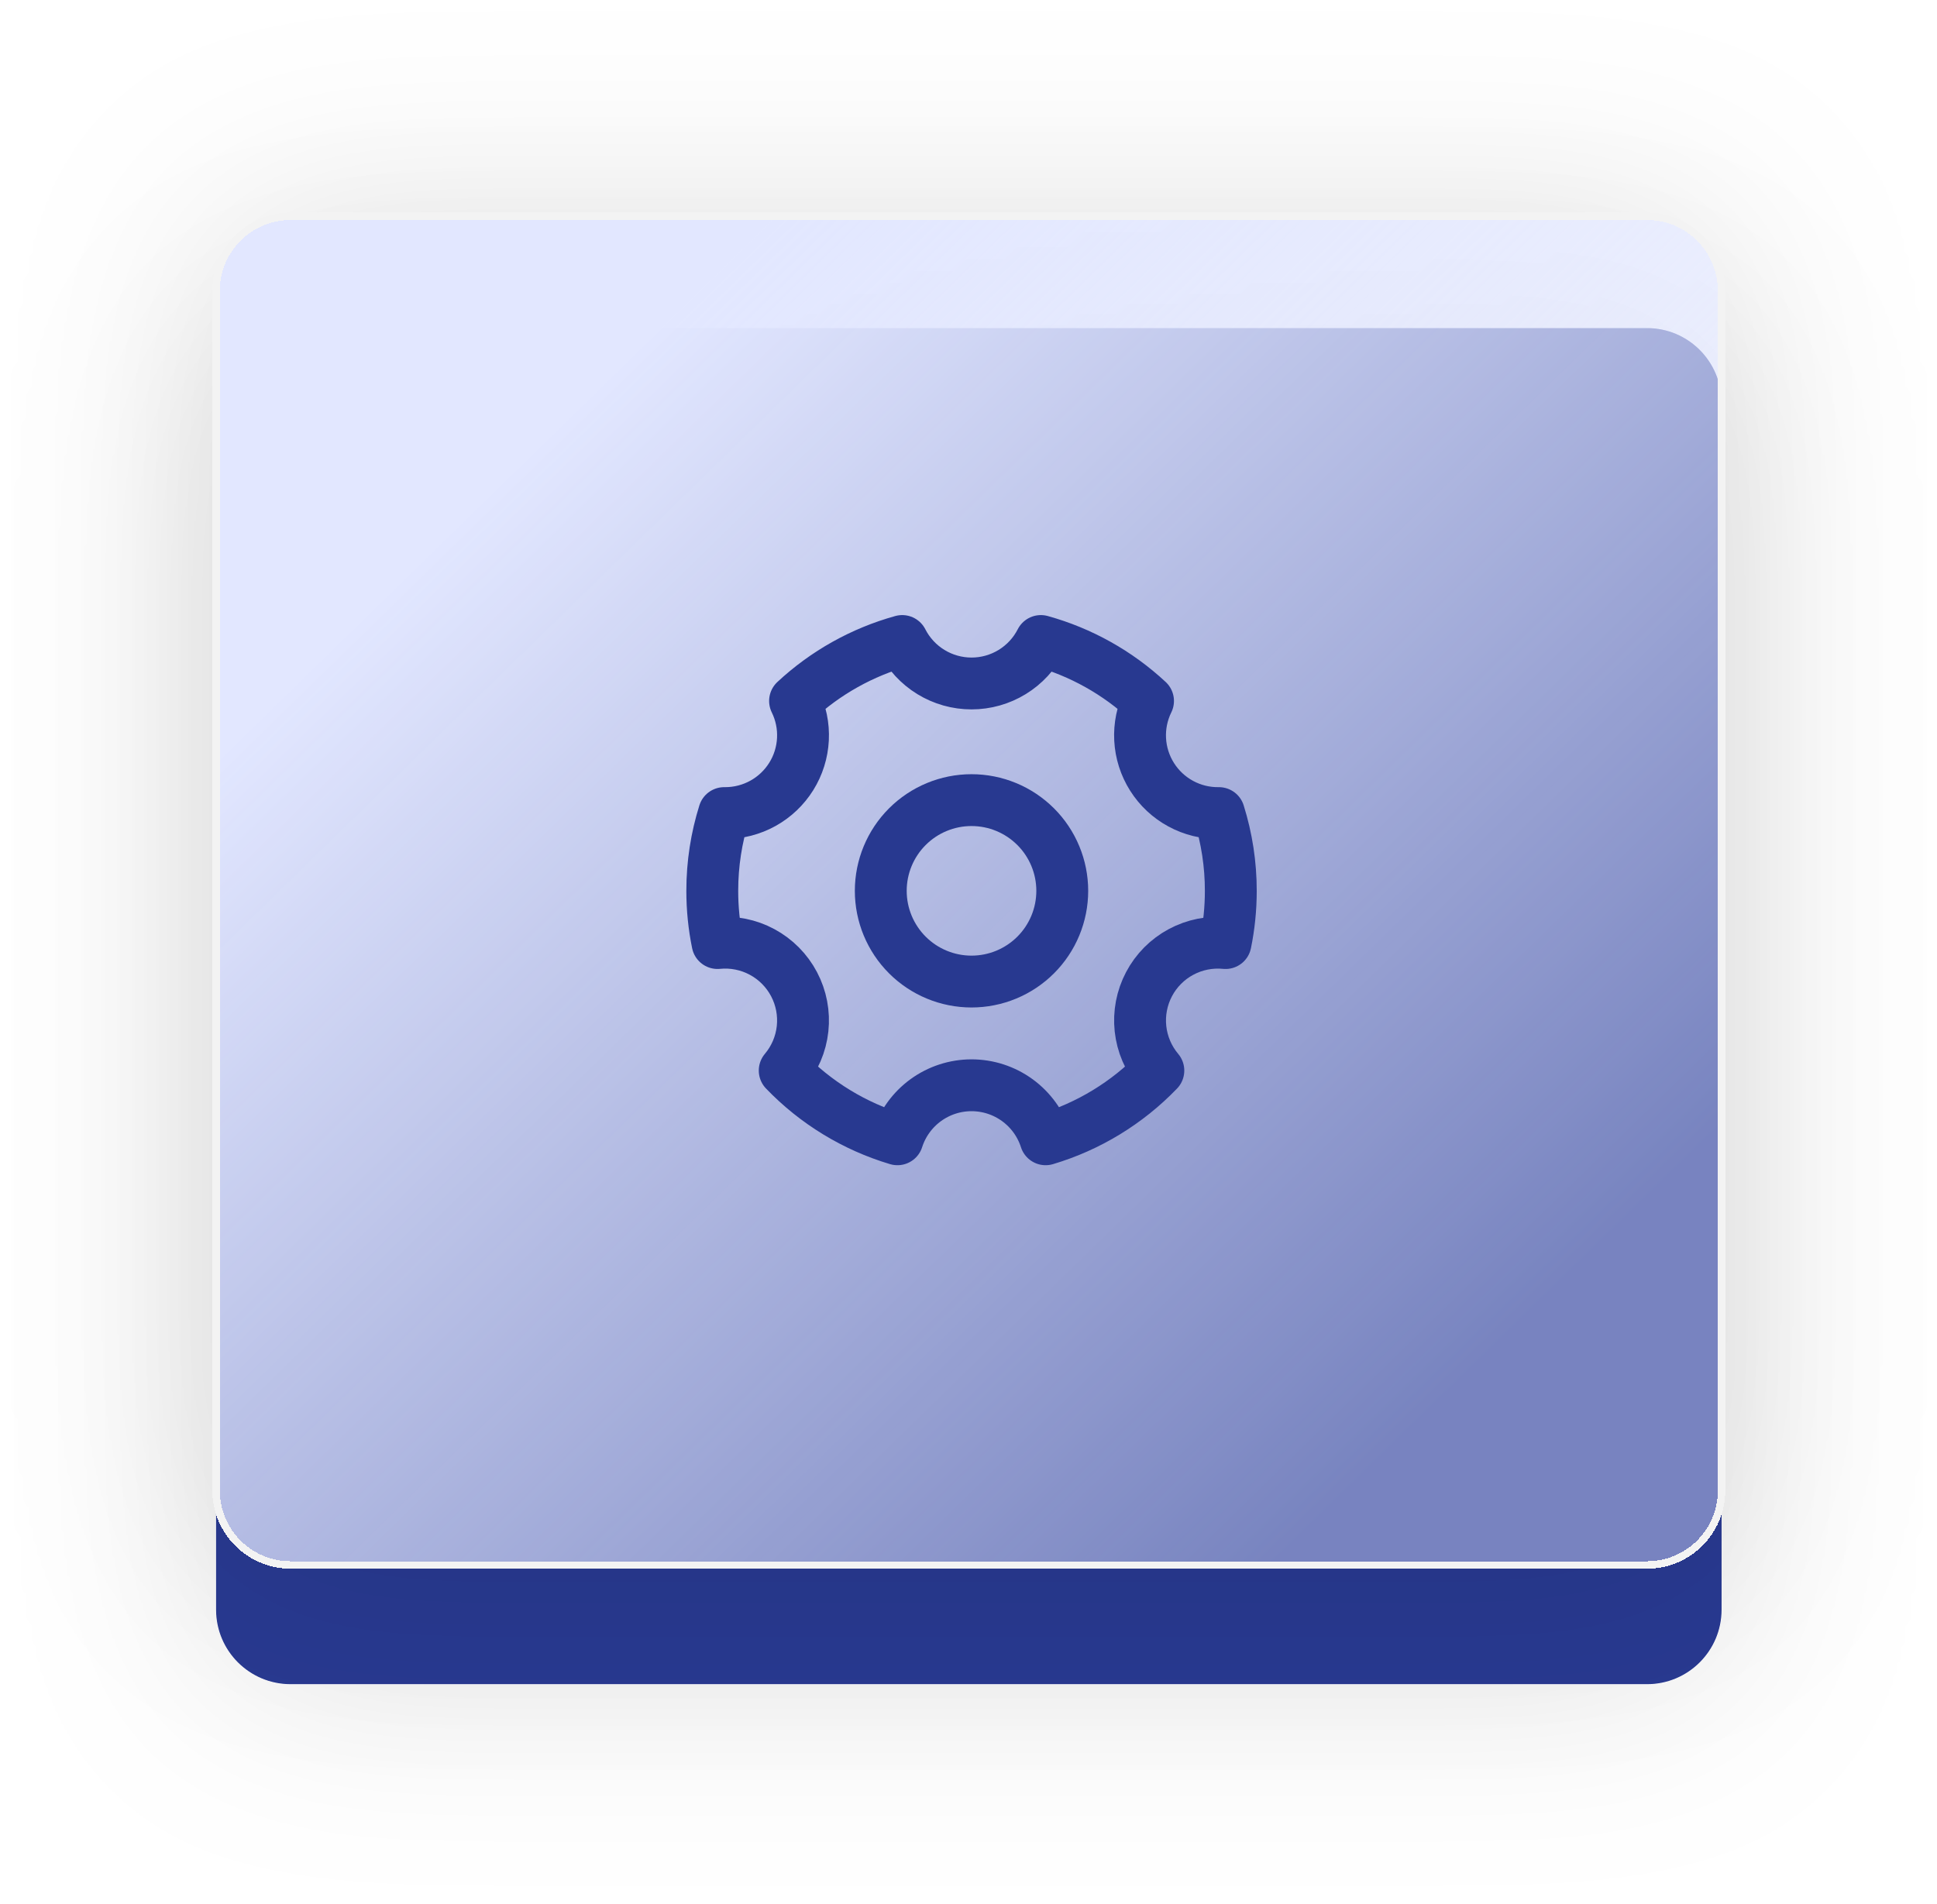
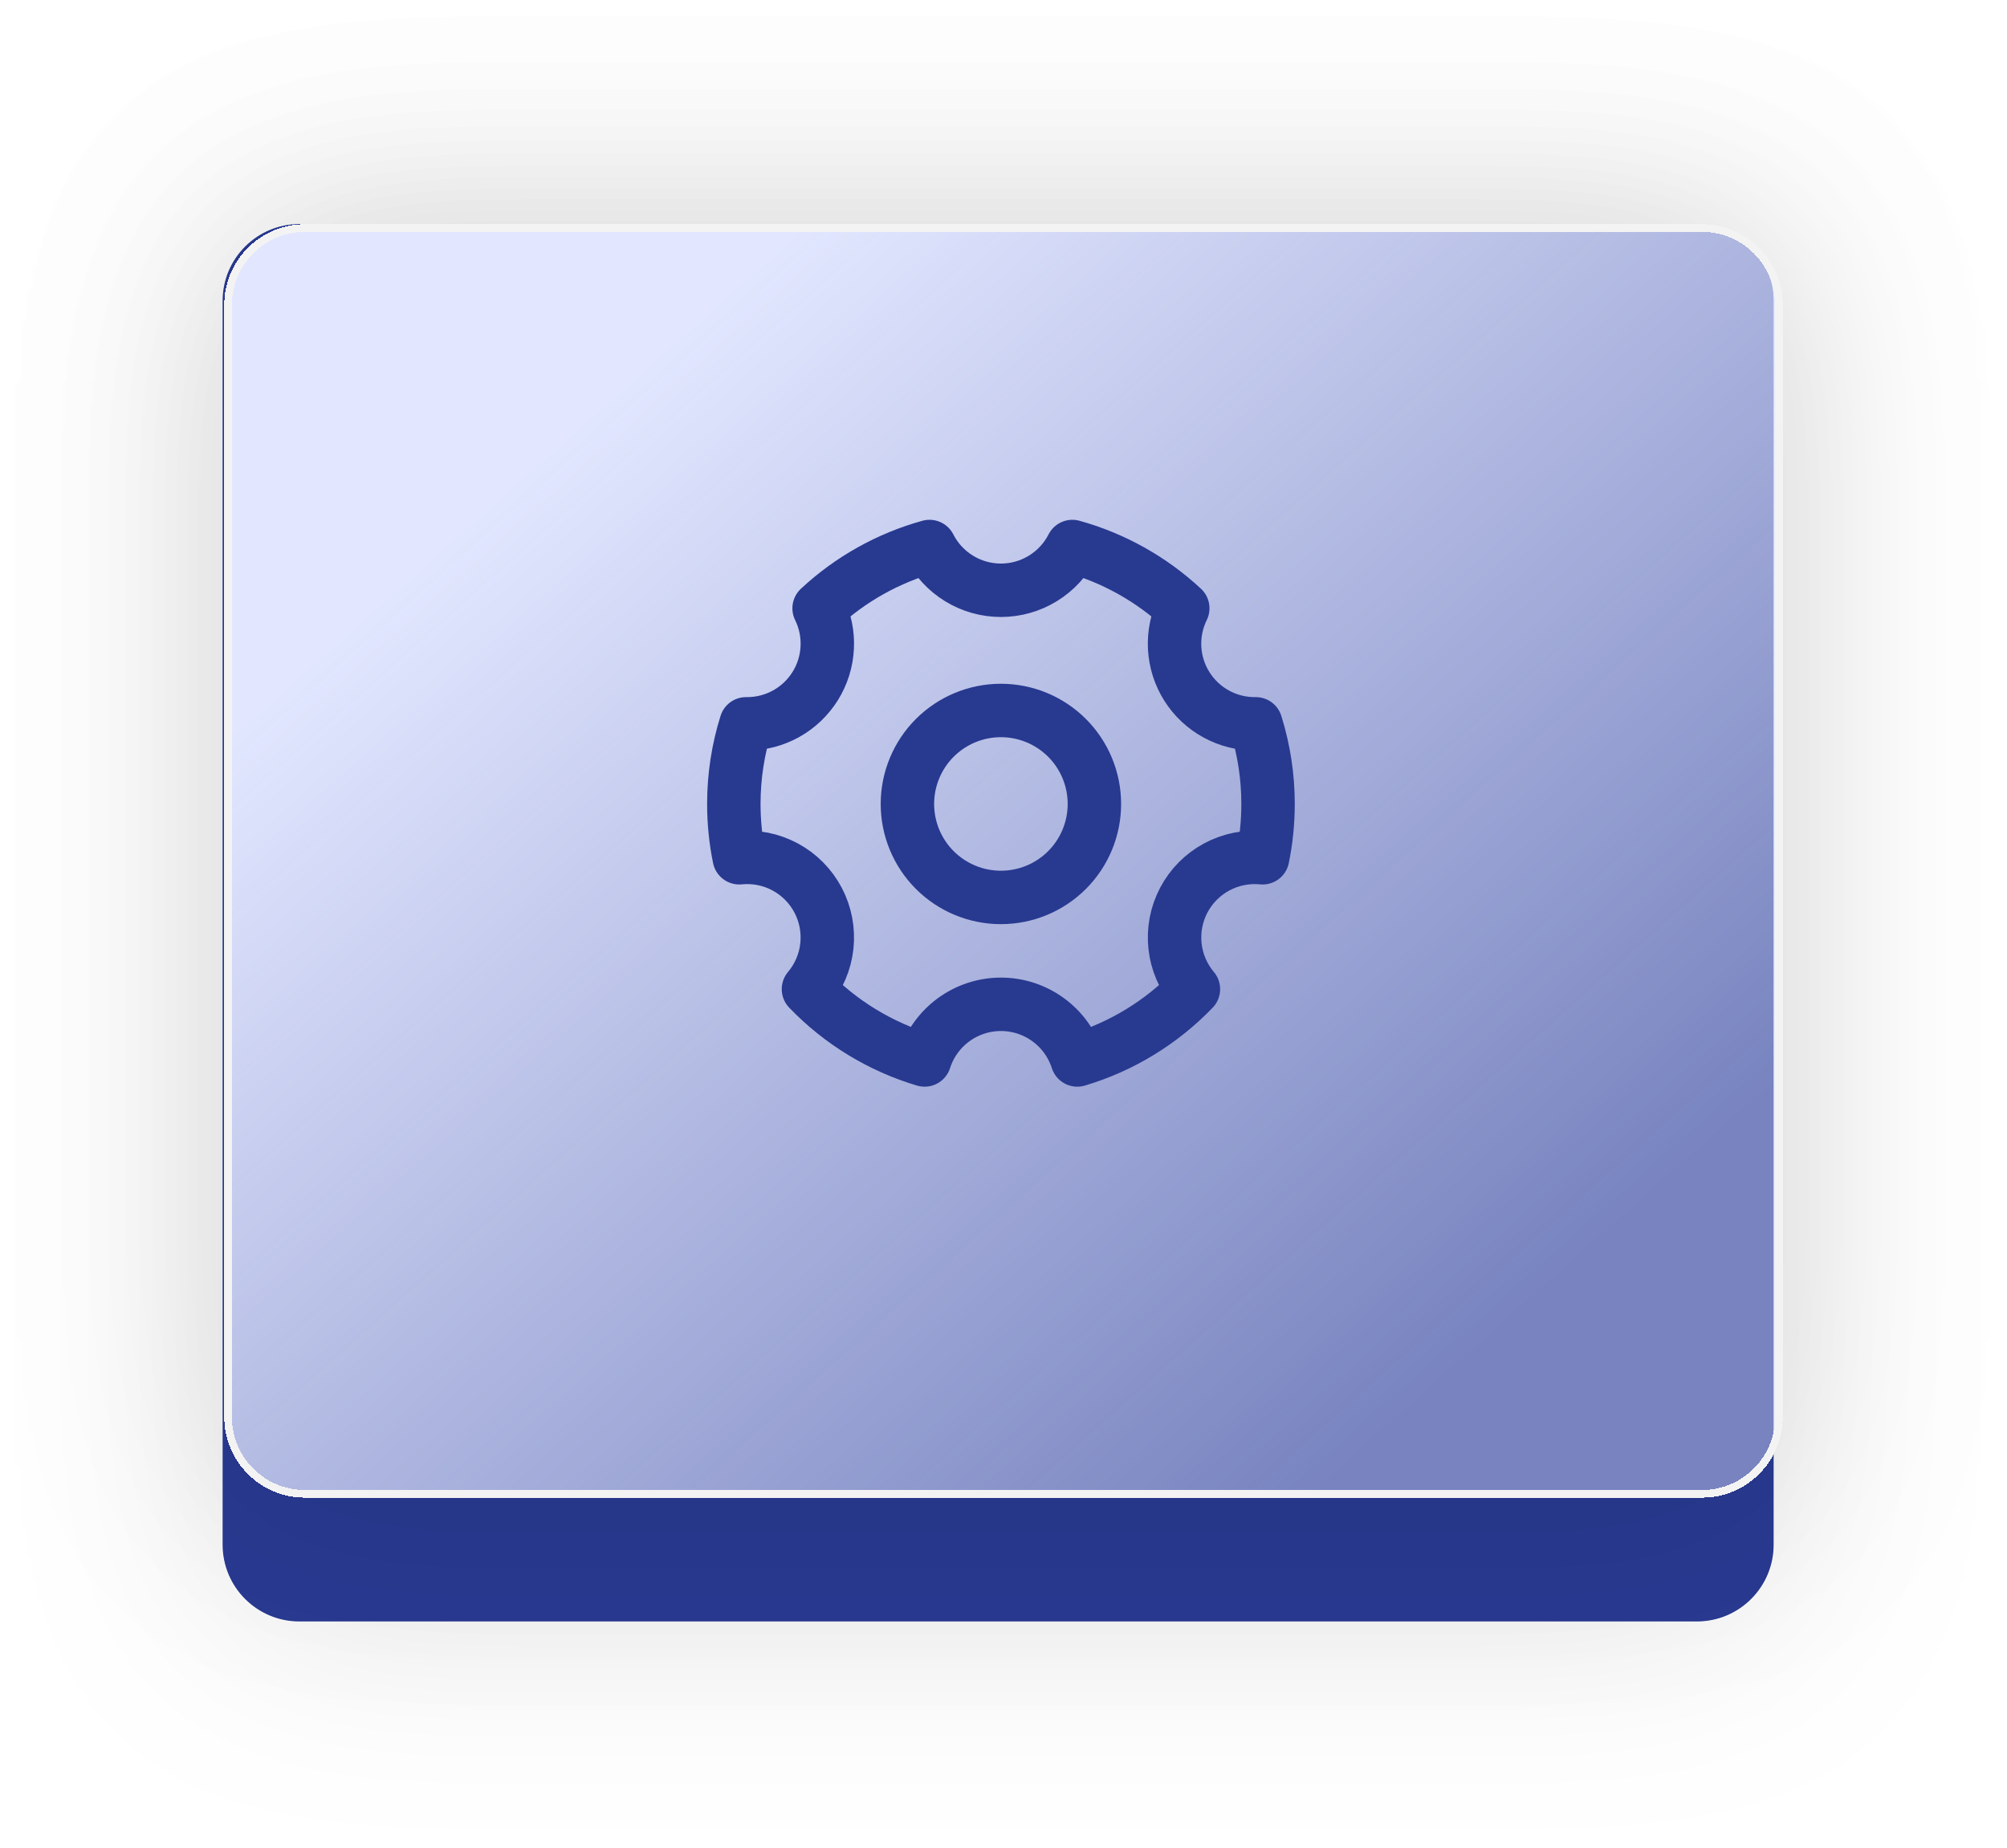
- <svg xmlns="http://www.w3.org/2000/svg" width="175" height="172" viewBox="0 0 175 172" fill="none">
-   <g filter="url(#filter0_d_17_1343)">
-     <rect x="19.52" y="29.645" width="136.018" height="122.551" rx="6.734" fill="#283990" />
+ <svg xmlns="http://www.w3.org/2000/svg" width="176" height="162" viewBox="0 0 176 162" fill="none">
+   <g filter="url(#filter0_d_170_77)">
+     <rect x="19.52" y="19.645" width="136.018" height="122.551" rx="6.734" fill="#283990" />
  </g>
-   <g filter="url(#filter1_d_17_1343)">
-     <rect x="19.52" y="19.545" width="136.018" height="121.878" rx="6.734" fill="url(#paint0_linear_17_1343)" shape-rendering="crispEdges" />
-     <rect x="19.52" y="19.545" width="136.018" height="121.878" rx="6.734" stroke="#F3F3F3" stroke-width="0.673" shape-rendering="crispEdges" />
+   <g filter="url(#filter1_d_170_77)">
+     <rect x="20" y="20" width="136" height="111" rx="6.734" fill="url(#paint0_linear_170_77)" shape-rendering="crispEdges" />
+     <rect x="20" y="20" width="136" height="111" rx="6.734" stroke="#F3F3F3" stroke-width="0.673" shape-rendering="crispEdges" />
  </g>
-   <path d="M81.08 102.955C77.206 101.799 73.697 99.659 70.895 96.743C71.797 95.674 72.359 94.361 72.509 92.97C72.659 91.58 72.392 90.176 71.74 88.939C71.088 87.702 70.082 86.687 68.851 86.025C67.619 85.362 66.218 85.083 64.826 85.221C64.509 83.668 64.35 82.088 64.351 80.503C64.351 78.055 64.725 75.694 65.423 73.476H65.522C66.716 73.476 67.891 73.172 68.935 72.592C69.979 72.013 70.858 71.176 71.49 70.162C72.121 69.148 72.483 67.99 72.542 66.797C72.602 65.605 72.356 64.416 71.829 63.345C74.575 60.788 77.895 58.929 81.511 57.926C82.099 59.081 82.996 60.051 84.101 60.728C85.207 61.406 86.478 61.764 87.774 61.764C89.071 61.764 90.342 61.406 91.447 60.728C92.553 60.051 93.449 59.081 94.038 57.926C97.653 58.929 100.974 60.788 103.72 63.345C103.189 64.424 102.943 65.621 103.007 66.822C103.071 68.023 103.442 69.188 104.085 70.204C104.727 71.221 105.62 72.056 106.678 72.628C107.735 73.201 108.922 73.493 110.125 73.476C110.838 75.75 111.2 78.119 111.198 80.503C111.198 82.119 111.034 83.698 110.722 85.222C109.331 85.084 107.93 85.364 106.698 86.026C105.466 86.688 104.46 87.703 103.808 88.94C103.157 90.177 102.889 91.581 103.039 92.971C103.19 94.362 103.752 95.675 104.653 96.745C101.851 99.659 98.343 101.799 94.469 102.955C94.014 101.537 93.12 100.301 91.917 99.423C90.714 98.546 89.263 98.073 87.774 98.073C86.285 98.073 84.834 98.546 83.631 99.423C82.428 100.301 81.535 101.537 81.08 102.955Z" stroke="#283990" stroke-width="4.685" stroke-linejoin="round" />
-   <path d="M87.772 88.701C88.849 88.701 89.915 88.489 90.91 88.077C91.904 87.665 92.808 87.061 93.57 86.3C94.331 85.539 94.935 84.635 95.347 83.64C95.759 82.646 95.971 81.58 95.971 80.503C95.971 79.426 95.759 78.36 95.347 77.366C94.935 76.371 94.331 75.467 93.57 74.706C92.808 73.945 91.904 73.341 90.91 72.929C89.915 72.517 88.849 72.305 87.772 72.305C85.598 72.305 83.513 73.168 81.975 74.706C80.438 76.243 79.574 78.329 79.574 80.503C79.574 82.677 80.438 84.763 81.975 86.3C83.513 87.838 85.598 88.701 87.772 88.701V88.701Z" stroke="#283990" stroke-width="4.685" stroke-linejoin="round" />
+   <path d="M81.081 92.955C77.207 91.799 73.698 89.659 70.896 86.743C71.798 85.674 72.359 84.361 72.51 82.97C72.66 81.58 72.393 80.176 71.741 78.939C71.089 77.702 70.083 76.687 68.852 76.025C67.62 75.362 66.219 75.083 64.827 75.221C64.51 73.668 64.351 72.088 64.352 70.503C64.352 68.055 64.726 65.694 65.424 63.476H65.523C66.717 63.476 67.892 63.172 68.936 62.592C69.98 62.013 70.859 61.176 71.49 60.162C72.122 59.148 72.484 57.99 72.543 56.797C72.603 55.605 72.357 54.416 71.83 53.345C74.576 50.788 77.896 48.929 81.512 47.926C82.1 49.081 82.997 50.051 84.102 50.728C85.207 51.406 86.479 51.764 87.775 51.764C89.072 51.764 90.343 51.406 91.448 50.728C92.554 50.051 93.45 49.081 94.039 47.926C97.654 48.929 100.975 50.788 103.721 53.345C103.19 54.424 102.944 55.621 103.008 56.822C103.072 58.023 103.443 59.188 104.086 60.205C104.728 61.221 105.621 62.056 106.679 62.628C107.736 63.201 108.923 63.493 110.126 63.476C110.839 65.75 111.201 68.119 111.199 70.503C111.199 72.119 111.035 73.698 110.723 75.222C109.332 75.084 107.931 75.364 106.699 76.026C105.467 76.688 104.461 77.703 103.809 78.94C103.158 80.177 102.89 81.581 103.04 82.971C103.191 84.362 103.753 85.675 104.654 86.745C101.852 89.659 98.344 91.799 94.47 92.955C94.015 91.537 93.121 90.3 91.918 89.423C90.715 88.546 89.264 88.073 87.775 88.073C86.286 88.073 84.835 88.546 83.632 89.423C82.429 90.3 81.536 91.537 81.081 92.955Z" stroke="#283990" stroke-width="4.685" stroke-linejoin="round" />
+   <path d="M87.772 78.701C88.849 78.701 89.915 78.489 90.91 78.077C91.904 77.665 92.808 77.061 93.57 76.3C94.331 75.539 94.935 74.635 95.347 73.64C95.759 72.646 95.971 71.58 95.971 70.503C95.971 69.426 95.759 68.36 95.347 67.366C94.935 66.371 94.331 65.467 93.57 64.706C92.808 63.945 91.904 63.341 90.91 62.929C89.915 62.517 88.849 62.305 87.772 62.305C85.598 62.305 83.513 63.168 81.975 64.706C80.438 66.243 79.574 68.329 79.574 70.503C79.574 72.677 80.438 74.763 81.975 76.3C83.513 77.838 85.598 78.701 87.772 78.701V78.701Z" stroke="#283990" stroke-width="4.685" stroke-linejoin="round" />
  <defs>
-     <filter id="filter0_d_17_1343" x="0.666" y="10.79" width="173.727" height="160.259" filterUnits="userSpaceOnUse" color-interpolation-filters="sRGB">
+     <filter id="filter0_d_170_77" x="0.666" y="0.791" width="173.726" height="160.259" filterUnits="userSpaceOnUse" color-interpolation-filters="sRGB">
      <feFlood flood-opacity="0" result="BackgroundImageFix" />
      <feColorMatrix in="SourceAlpha" type="matrix" values="0 0 0 0 0 0 0 0 0 0 0 0 0 0 0 0 0 0 127 0" result="hardAlpha" />
      <feOffset />
      <feGaussianBlur stdDeviation="9.427" />
      <feComposite in2="hardAlpha" operator="out" />
      <feColorMatrix type="matrix" values="0 0 0 0 0 0 0 0 0 0 0 0 0 0 0 0 0 0 0.1 0" />
-       <feBlend mode="normal" in2="BackgroundImageFix" result="effect1_dropShadow_17_1343" />
-       <feBlend mode="normal" in="SourceGraphic" in2="effect1_dropShadow_17_1343" result="shape" />
+       <feBlend mode="normal" in2="BackgroundImageFix" result="effect1_dropShadow_170_77" />
+       <feBlend mode="normal" in="SourceGraphic" in2="effect1_dropShadow_170_77" result="shape" />
    </filter>
-     <filter id="filter1_d_17_1343" x="0.33" y="0.355" width="174.399" height="160.259" filterUnits="userSpaceOnUse" color-interpolation-filters="sRGB">
+     <filter id="filter1_d_170_77" x="0.81" y="0.809" width="174.38" height="149.382" filterUnits="userSpaceOnUse" color-interpolation-filters="sRGB">
      <feFlood flood-opacity="0" result="BackgroundImageFix" />
      <feColorMatrix in="SourceAlpha" type="matrix" values="0 0 0 0 0 0 0 0 0 0 0 0 0 0 0 0 0 0 127 0" result="hardAlpha" />
      <feOffset />
      <feGaussianBlur stdDeviation="9.427" />
      <feComposite in2="hardAlpha" operator="out" />
      <feColorMatrix type="matrix" values="0 0 0 0 0 0 0 0 0 0 0 0 0 0 0 0 0 0 0.1 0" />
-       <feBlend mode="normal" in2="BackgroundImageFix" result="effect1_dropShadow_17_1343" />
-       <feBlend mode="normal" in="SourceGraphic" in2="effect1_dropShadow_17_1343" result="shape" />
+       <feBlend mode="normal" in2="BackgroundImageFix" result="effect1_dropShadow_170_77" />
+       <feBlend mode="normal" in="SourceGraphic" in2="effect1_dropShadow_170_77" result="shape" />
    </filter>
-     <linearGradient id="paint0_linear_17_1343" x1="45" y1="43.5" x2="128" y2="128.5" gradientUnits="userSpaceOnUse">
+     <linearGradient id="paint0_linear_170_77" x1="45.476" y1="41.817" x2="120.574" y2="126.25" gradientUnits="userSpaceOnUse">
      <stop stop-color="#E2E7FF" />
      <stop offset="1" stop-color="#E2E7FF" stop-opacity="0.43" />
    </linearGradient>
  </defs>
</svg>
